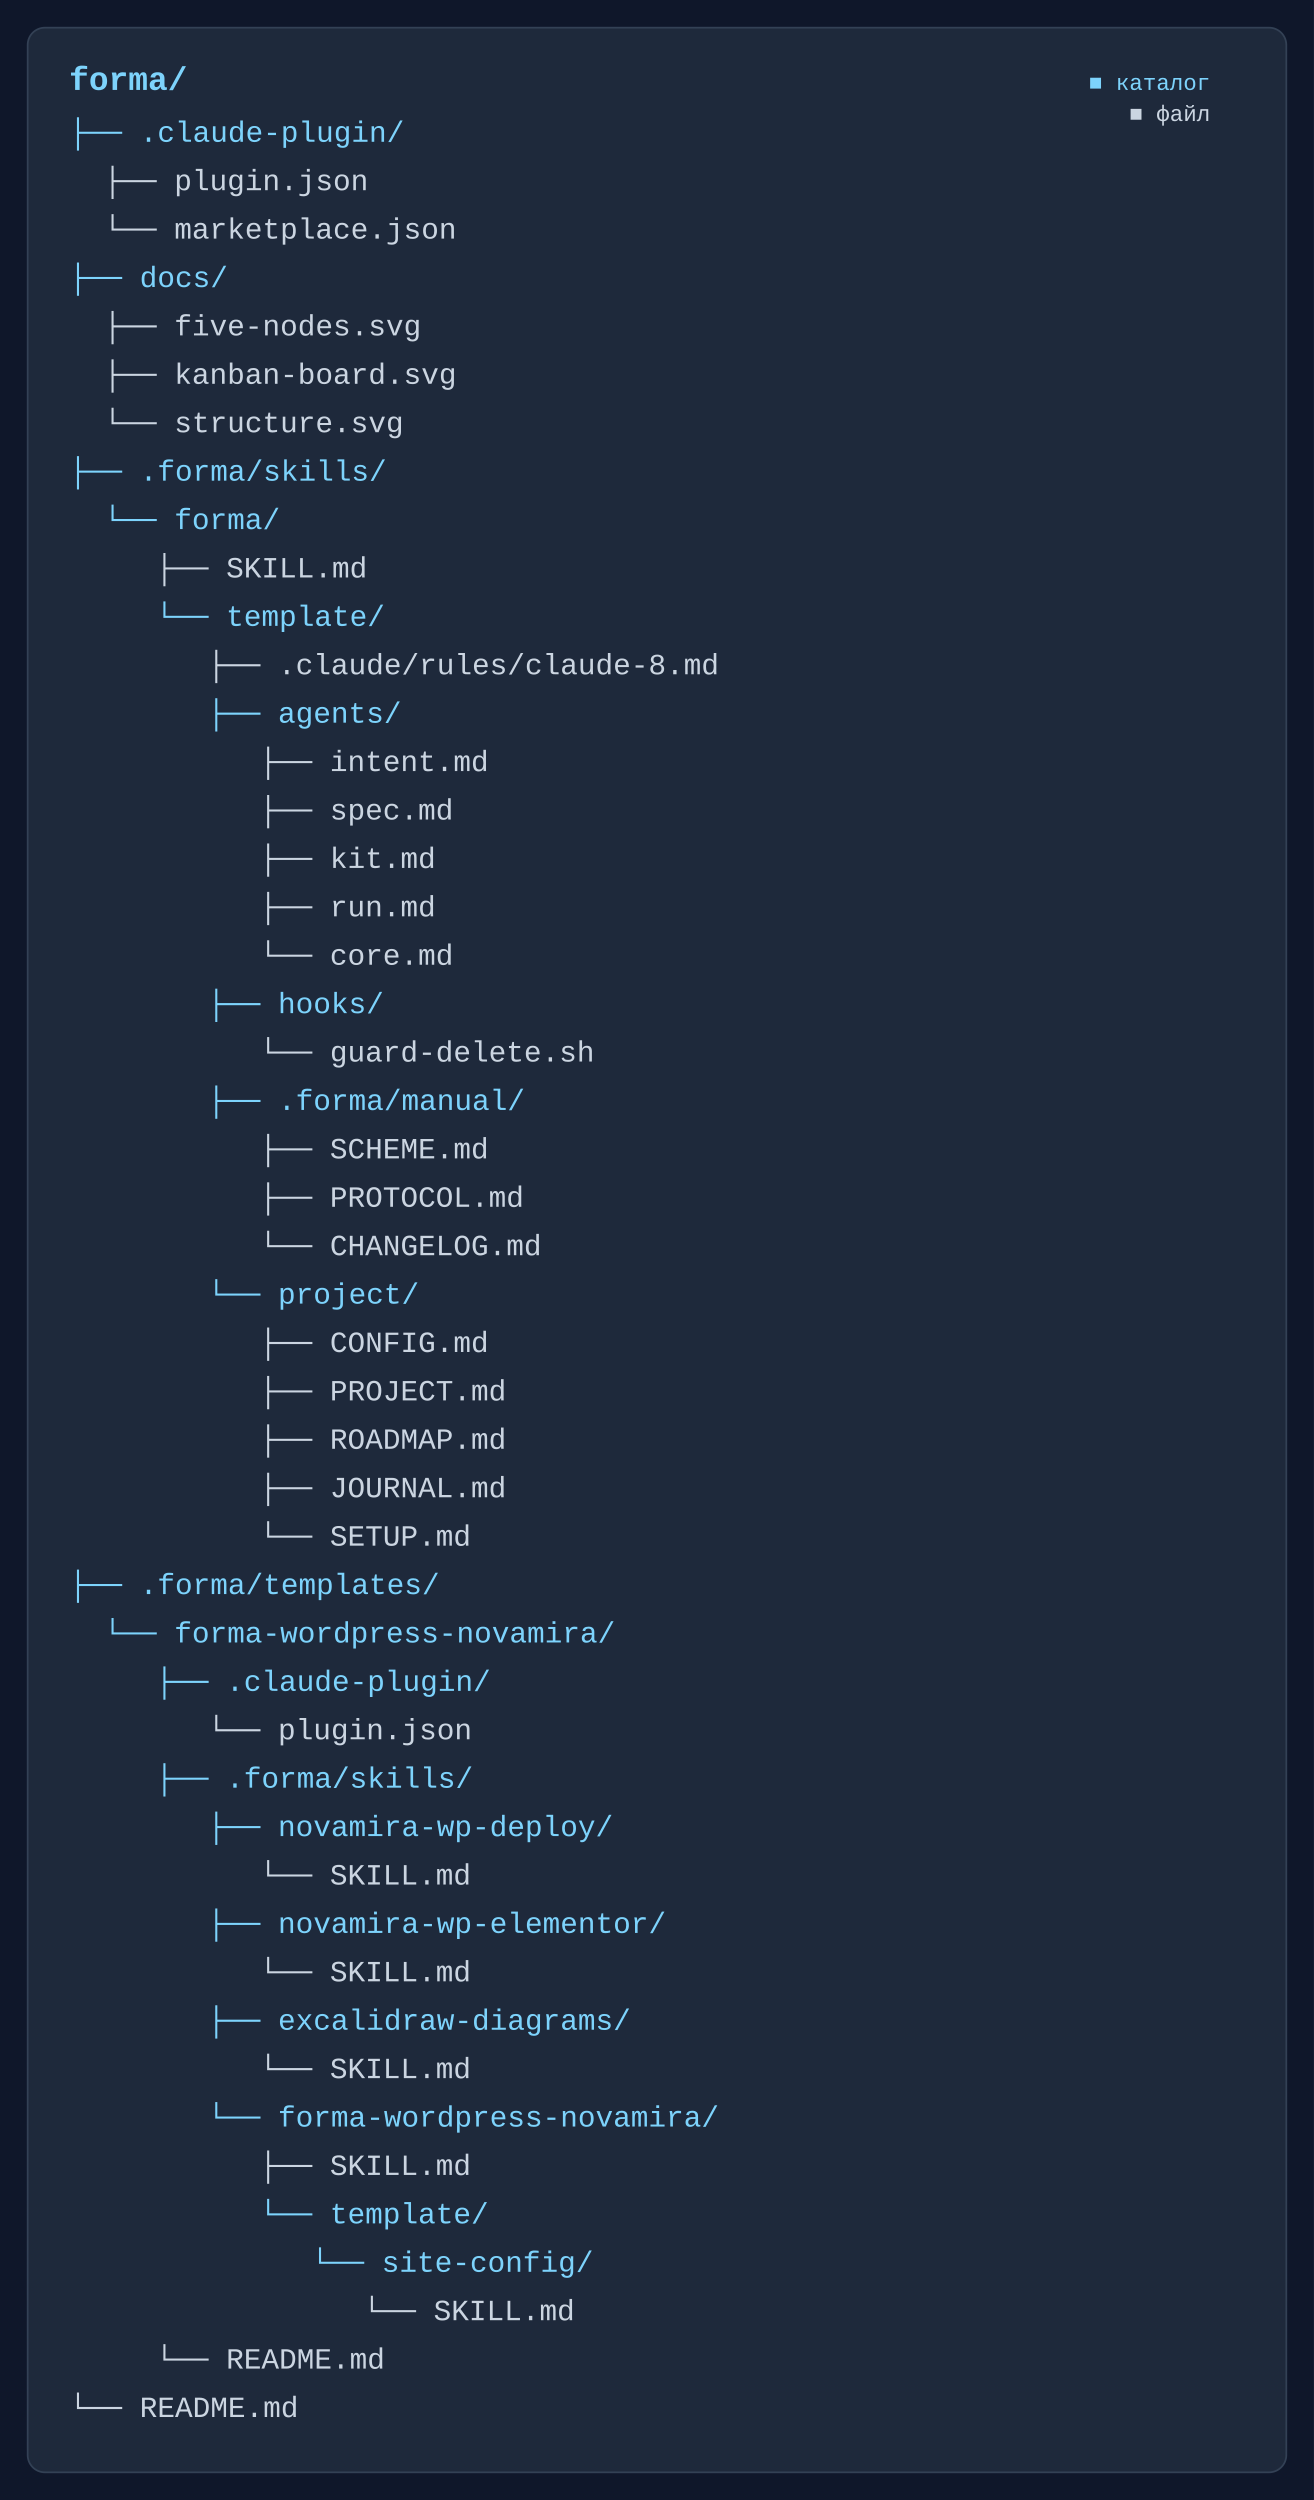
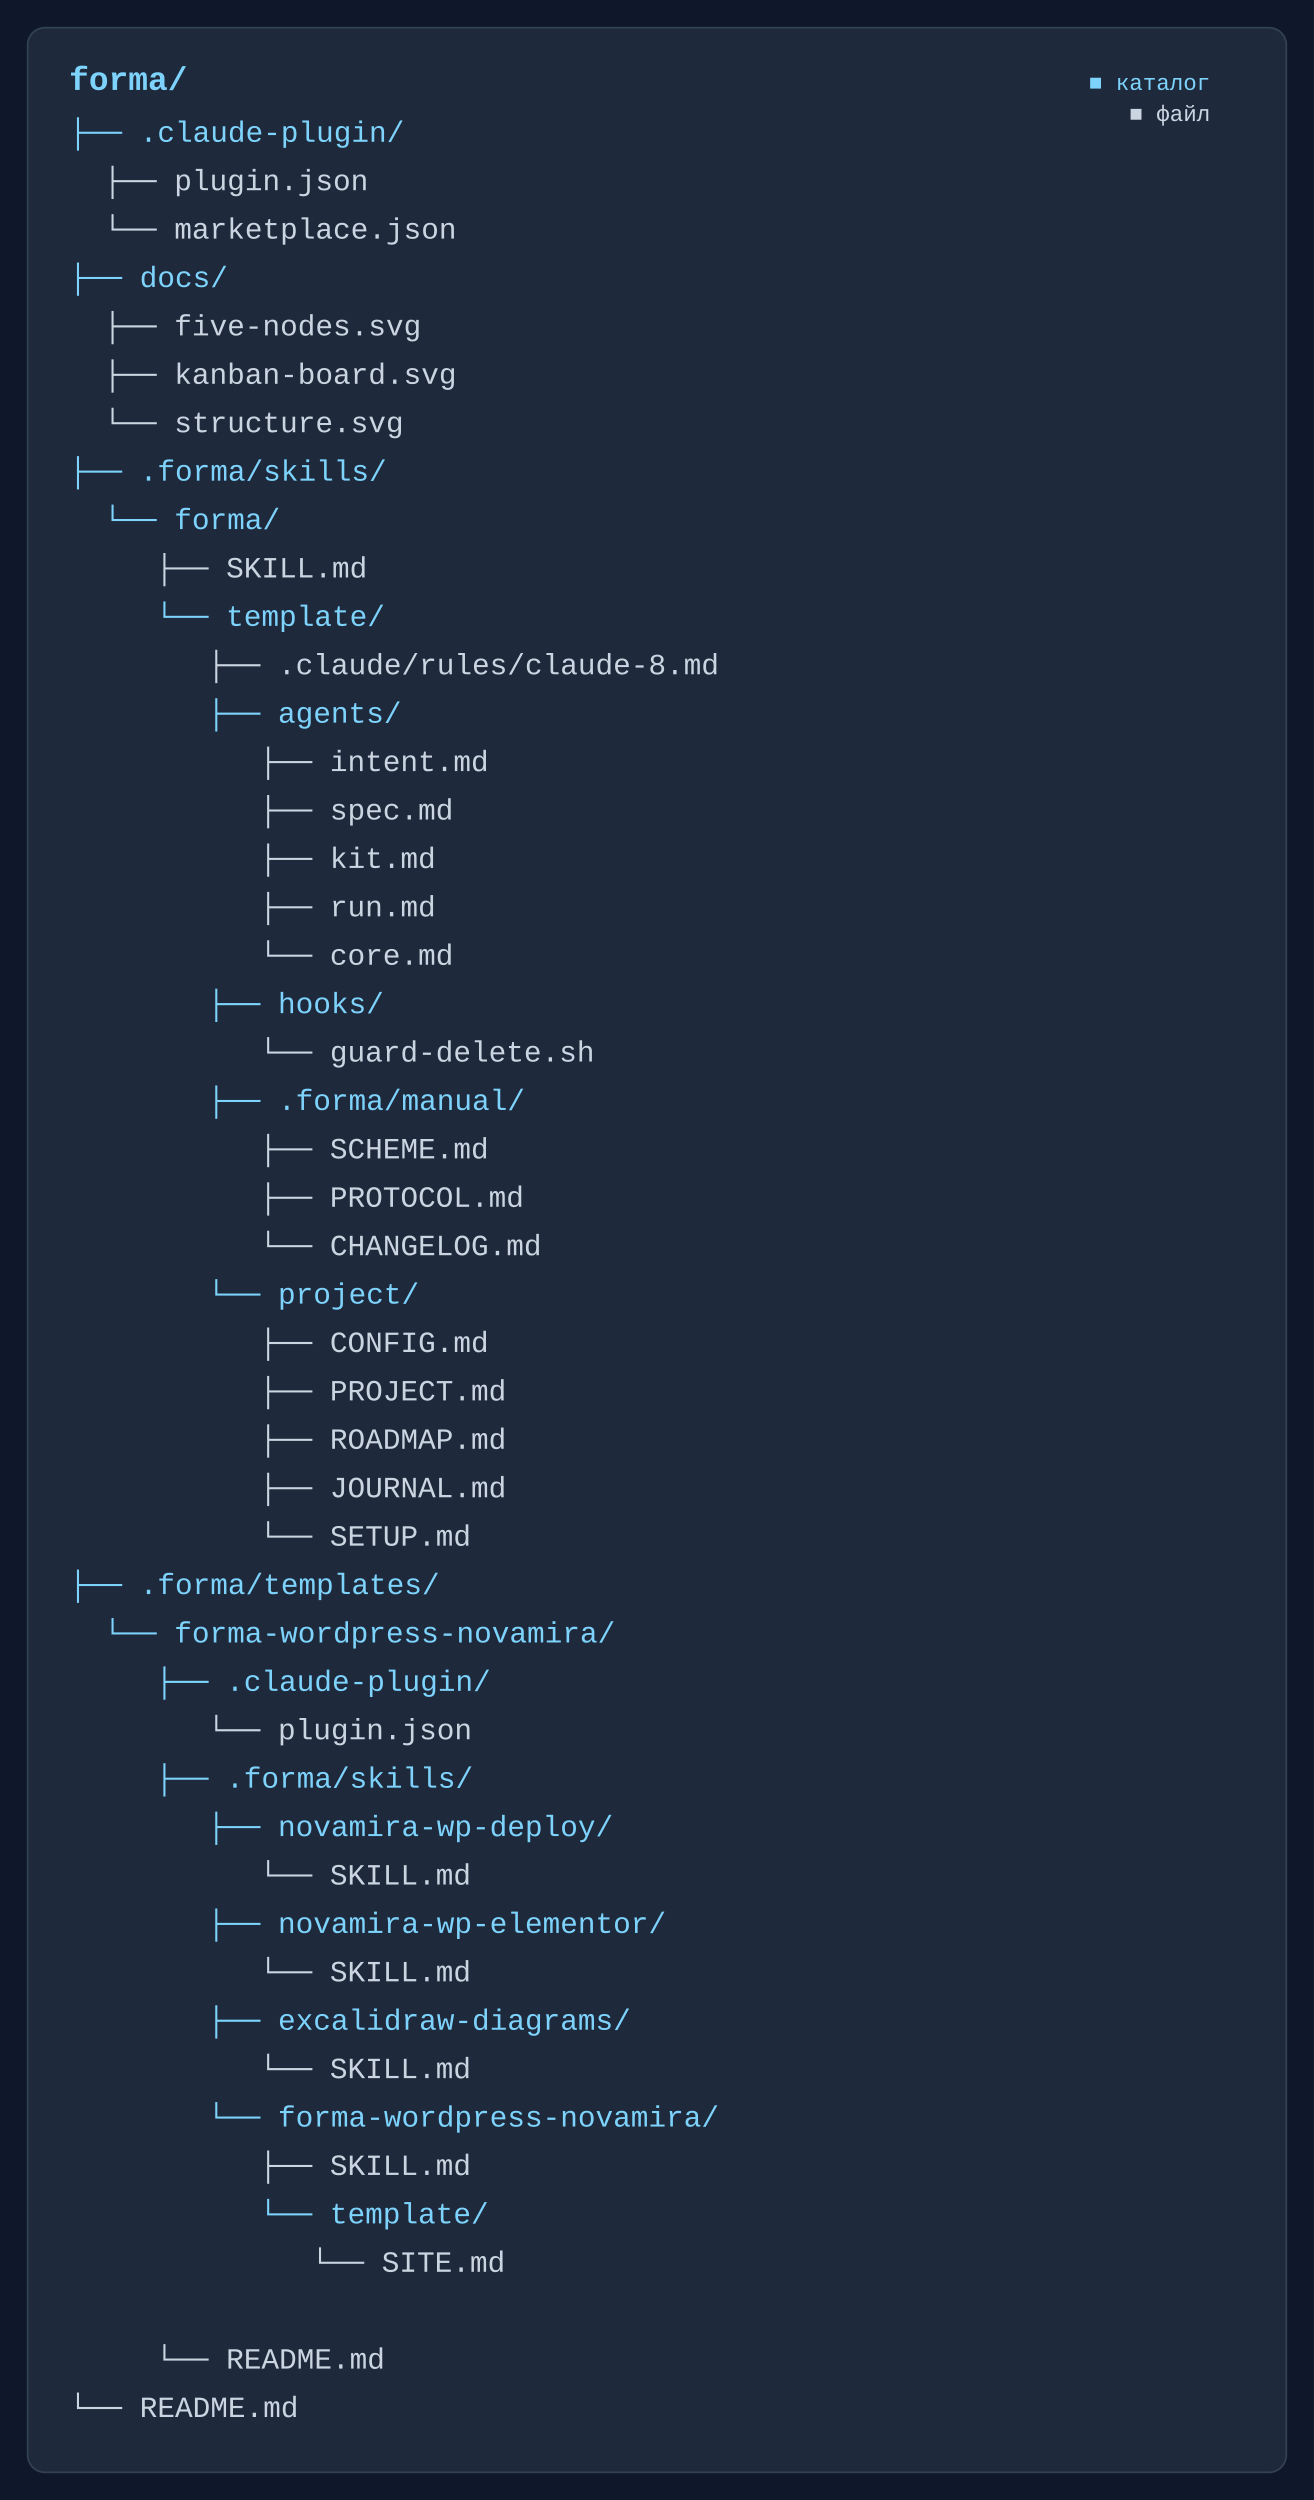
<svg xmlns="http://www.w3.org/2000/svg" viewBox="0 0 760 1446" font-family="Consolas, Menlo, 'Courier New', monospace">
  <rect x="0" y="0" width="760" height="1446" fill="#0f172a" />
  <rect x="16" y="16" width="728" height="1414" rx="10" fill="#1e293b" stroke="#334155" stroke-width="1" />
  <text x="40" y="52" font-size="19" font-weight="700" fill="#7dd3fc">forma/</text>
  <text x="40" y="82" font-size="17" fill="#7dd3fc">├── .claude-plugin/</text>
  <text x="60" y="110" font-size="17" fill="#cbd5e1">├── plugin.json</text>
  <text x="60" y="138" font-size="17" fill="#cbd5e1">└── marketplace.json</text>
  <text x="40" y="166" font-size="17" fill="#7dd3fc">├── docs/</text>
  <text x="60" y="194" font-size="17" fill="#cbd5e1">├── five-nodes.svg</text>
  <text x="60" y="222" font-size="17" fill="#cbd5e1">├── kanban-board.svg</text>
  <text x="60" y="250" font-size="17" fill="#cbd5e1">└── structure.svg</text>
  <text x="40" y="278" font-size="17" fill="#7dd3fc">├── .forma/skills/</text>
  <text x="60" y="306" font-size="17" fill="#7dd3fc">└── forma/</text>
  <text x="90" y="334" font-size="17" fill="#cbd5e1">├── SKILL.md</text>
  <text x="90" y="362" font-size="17" fill="#7dd3fc">└── template/</text>
  <text x="120" y="390" font-size="17" fill="#cbd5e1">├── .claude/rules/claude-8.md</text>
  <text x="120" y="418" font-size="17" fill="#7dd3fc">├── agents/</text>
  <text x="150" y="446" font-size="17" fill="#cbd5e1">├── intent.md</text>
  <text x="150" y="474" font-size="17" fill="#cbd5e1">├── spec.md</text>
  <text x="150" y="502" font-size="17" fill="#cbd5e1">├── kit.md</text>
  <text x="150" y="530" font-size="17" fill="#cbd5e1">├── run.md</text>
  <text x="150" y="558" font-size="17" fill="#cbd5e1">└── core.md</text>
  <text x="120" y="586" font-size="17" fill="#7dd3fc">├── hooks/</text>
  <text x="150" y="614" font-size="17" fill="#cbd5e1">└── guard-delete.sh</text>
  <text x="120" y="642" font-size="17" fill="#7dd3fc">├── .forma/manual/</text>
  <text x="150" y="670" font-size="17" fill="#cbd5e1">├── SCHEME.md</text>
  <text x="150" y="698" font-size="17" fill="#cbd5e1">├── PROTOCOL.md</text>
  <text x="150" y="726" font-size="17" fill="#cbd5e1">└── CHANGELOG.md</text>
  <text x="120" y="754" font-size="17" fill="#7dd3fc">└── project/</text>
  <text x="150" y="782" font-size="17" fill="#cbd5e1">├── CONFIG.md</text>
  <text x="150" y="810" font-size="17" fill="#cbd5e1">├── PROJECT.md</text>
  <text x="150" y="838" font-size="17" fill="#cbd5e1">├── ROADMAP.md</text>
  <text x="150" y="866" font-size="17" fill="#cbd5e1">├── JOURNAL.md</text>
  <text x="150" y="894" font-size="17" fill="#cbd5e1">└── SETUP.md</text>
  <text x="40" y="922" font-size="17" fill="#7dd3fc">├── .forma/templates/</text>
  <text x="60" y="950" font-size="17" fill="#7dd3fc">└── forma-wordpress-novamira/</text>
  <text x="90" y="978" font-size="17" fill="#7dd3fc">├── .claude-plugin/</text>
  <text x="120" y="1006" font-size="17" fill="#cbd5e1">└── plugin.json</text>
  <text x="90" y="1034" font-size="17" fill="#7dd3fc">├── .forma/skills/</text>
  <text x="120" y="1062" font-size="17" fill="#7dd3fc">├── novamira-wp-deploy/</text>
  <text x="150" y="1090" font-size="17" fill="#cbd5e1">└── SKILL.md</text>
  <text x="120" y="1118" font-size="17" fill="#7dd3fc">├── novamira-wp-elementor/</text>
  <text x="150" y="1146" font-size="17" fill="#cbd5e1">└── SKILL.md</text>
  <text x="120" y="1174" font-size="17" fill="#7dd3fc">├── excalidraw-diagrams/</text>
  <text x="150" y="1202" font-size="17" fill="#cbd5e1">└── SKILL.md</text>
  <text x="120" y="1230" font-size="17" fill="#7dd3fc">└── forma-wordpress-novamira/</text>
  <text x="150" y="1258" font-size="17" fill="#cbd5e1">├── SKILL.md</text>
  <text x="150" y="1286" font-size="17" fill="#7dd3fc">└── template/</text>
-   <text x="180" y="1314" font-size="17" fill="#7dd3fc">└── site-config/</text>
-   <text x="210" y="1342" font-size="17" fill="#cbd5e1">└── SKILL.md</text>
+   <text x="180" y="1314" font-size="17" fill="#cbd5e1">└── SITE.md</text>
  <text x="90" y="1370" font-size="17" fill="#cbd5e1">└── README.md</text>
  <text x="40" y="1398" font-size="17" fill="#cbd5e1">└── README.md</text>
  <text x="700" y="52" font-size="13" fill="#7dd3fc" text-anchor="end">■ каталог</text>
  <text x="700" y="70" font-size="13" fill="#cbd5e1" text-anchor="end">■ файл</text>
</svg>
